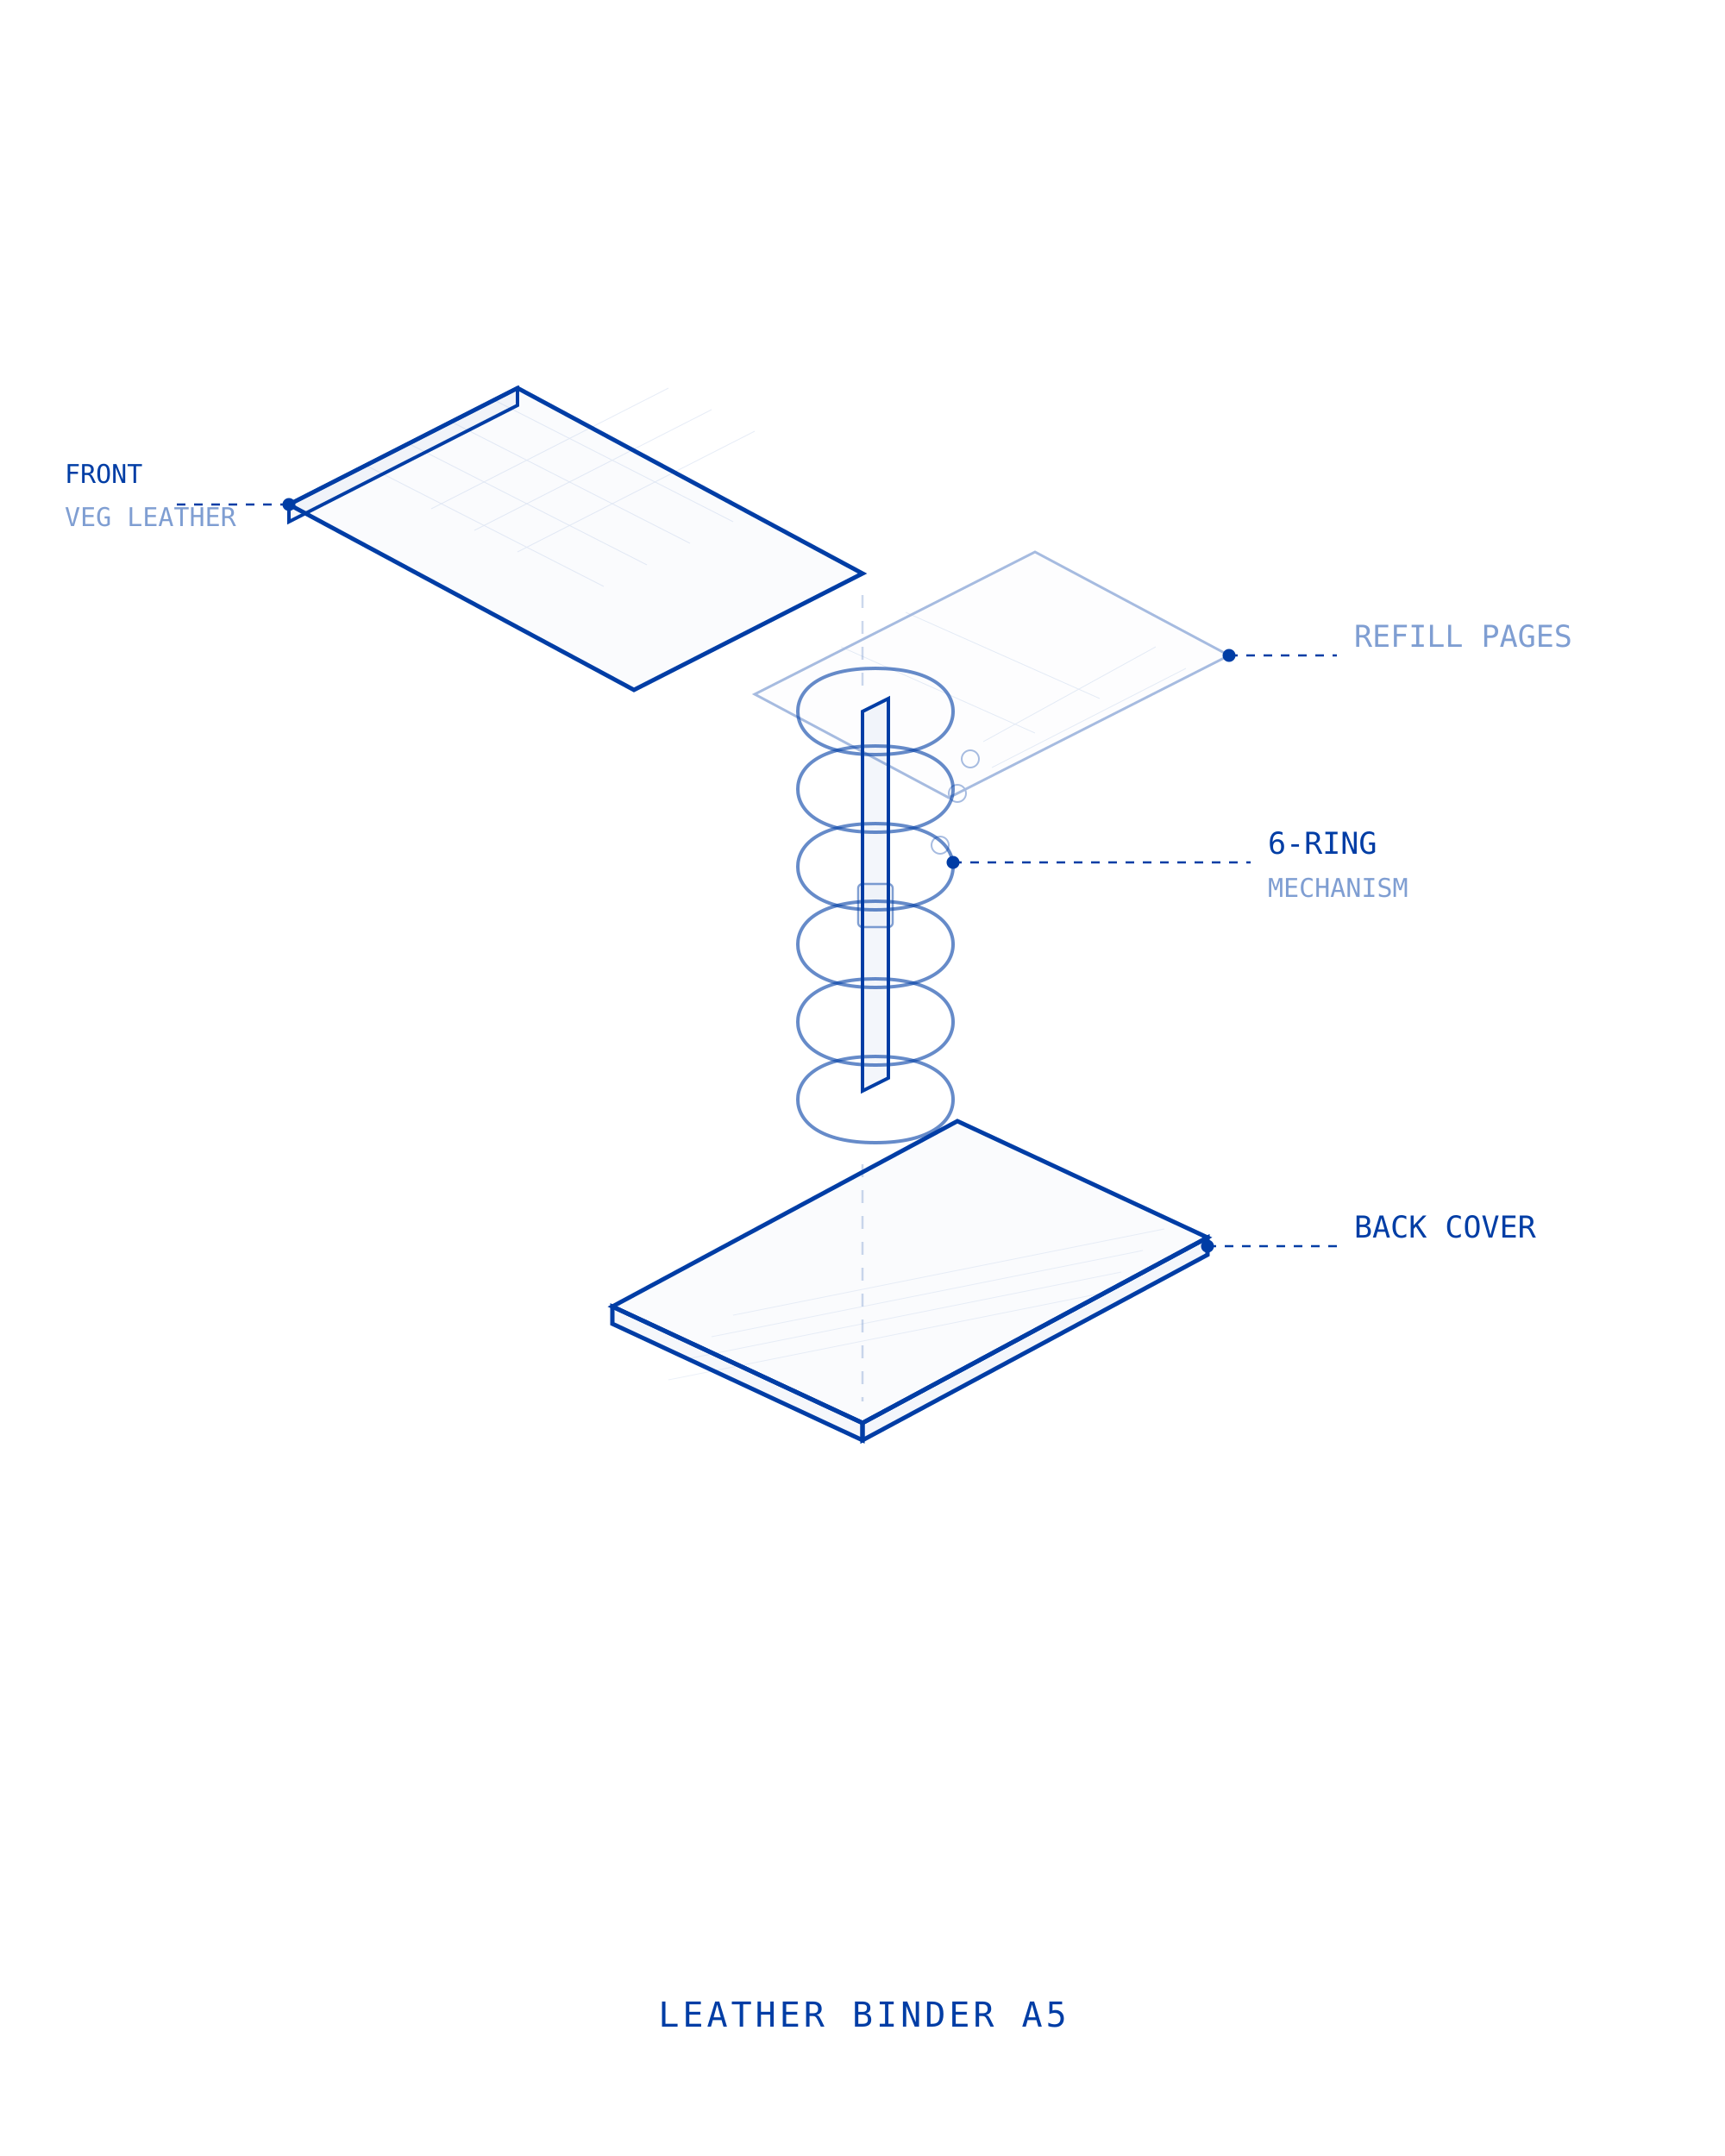
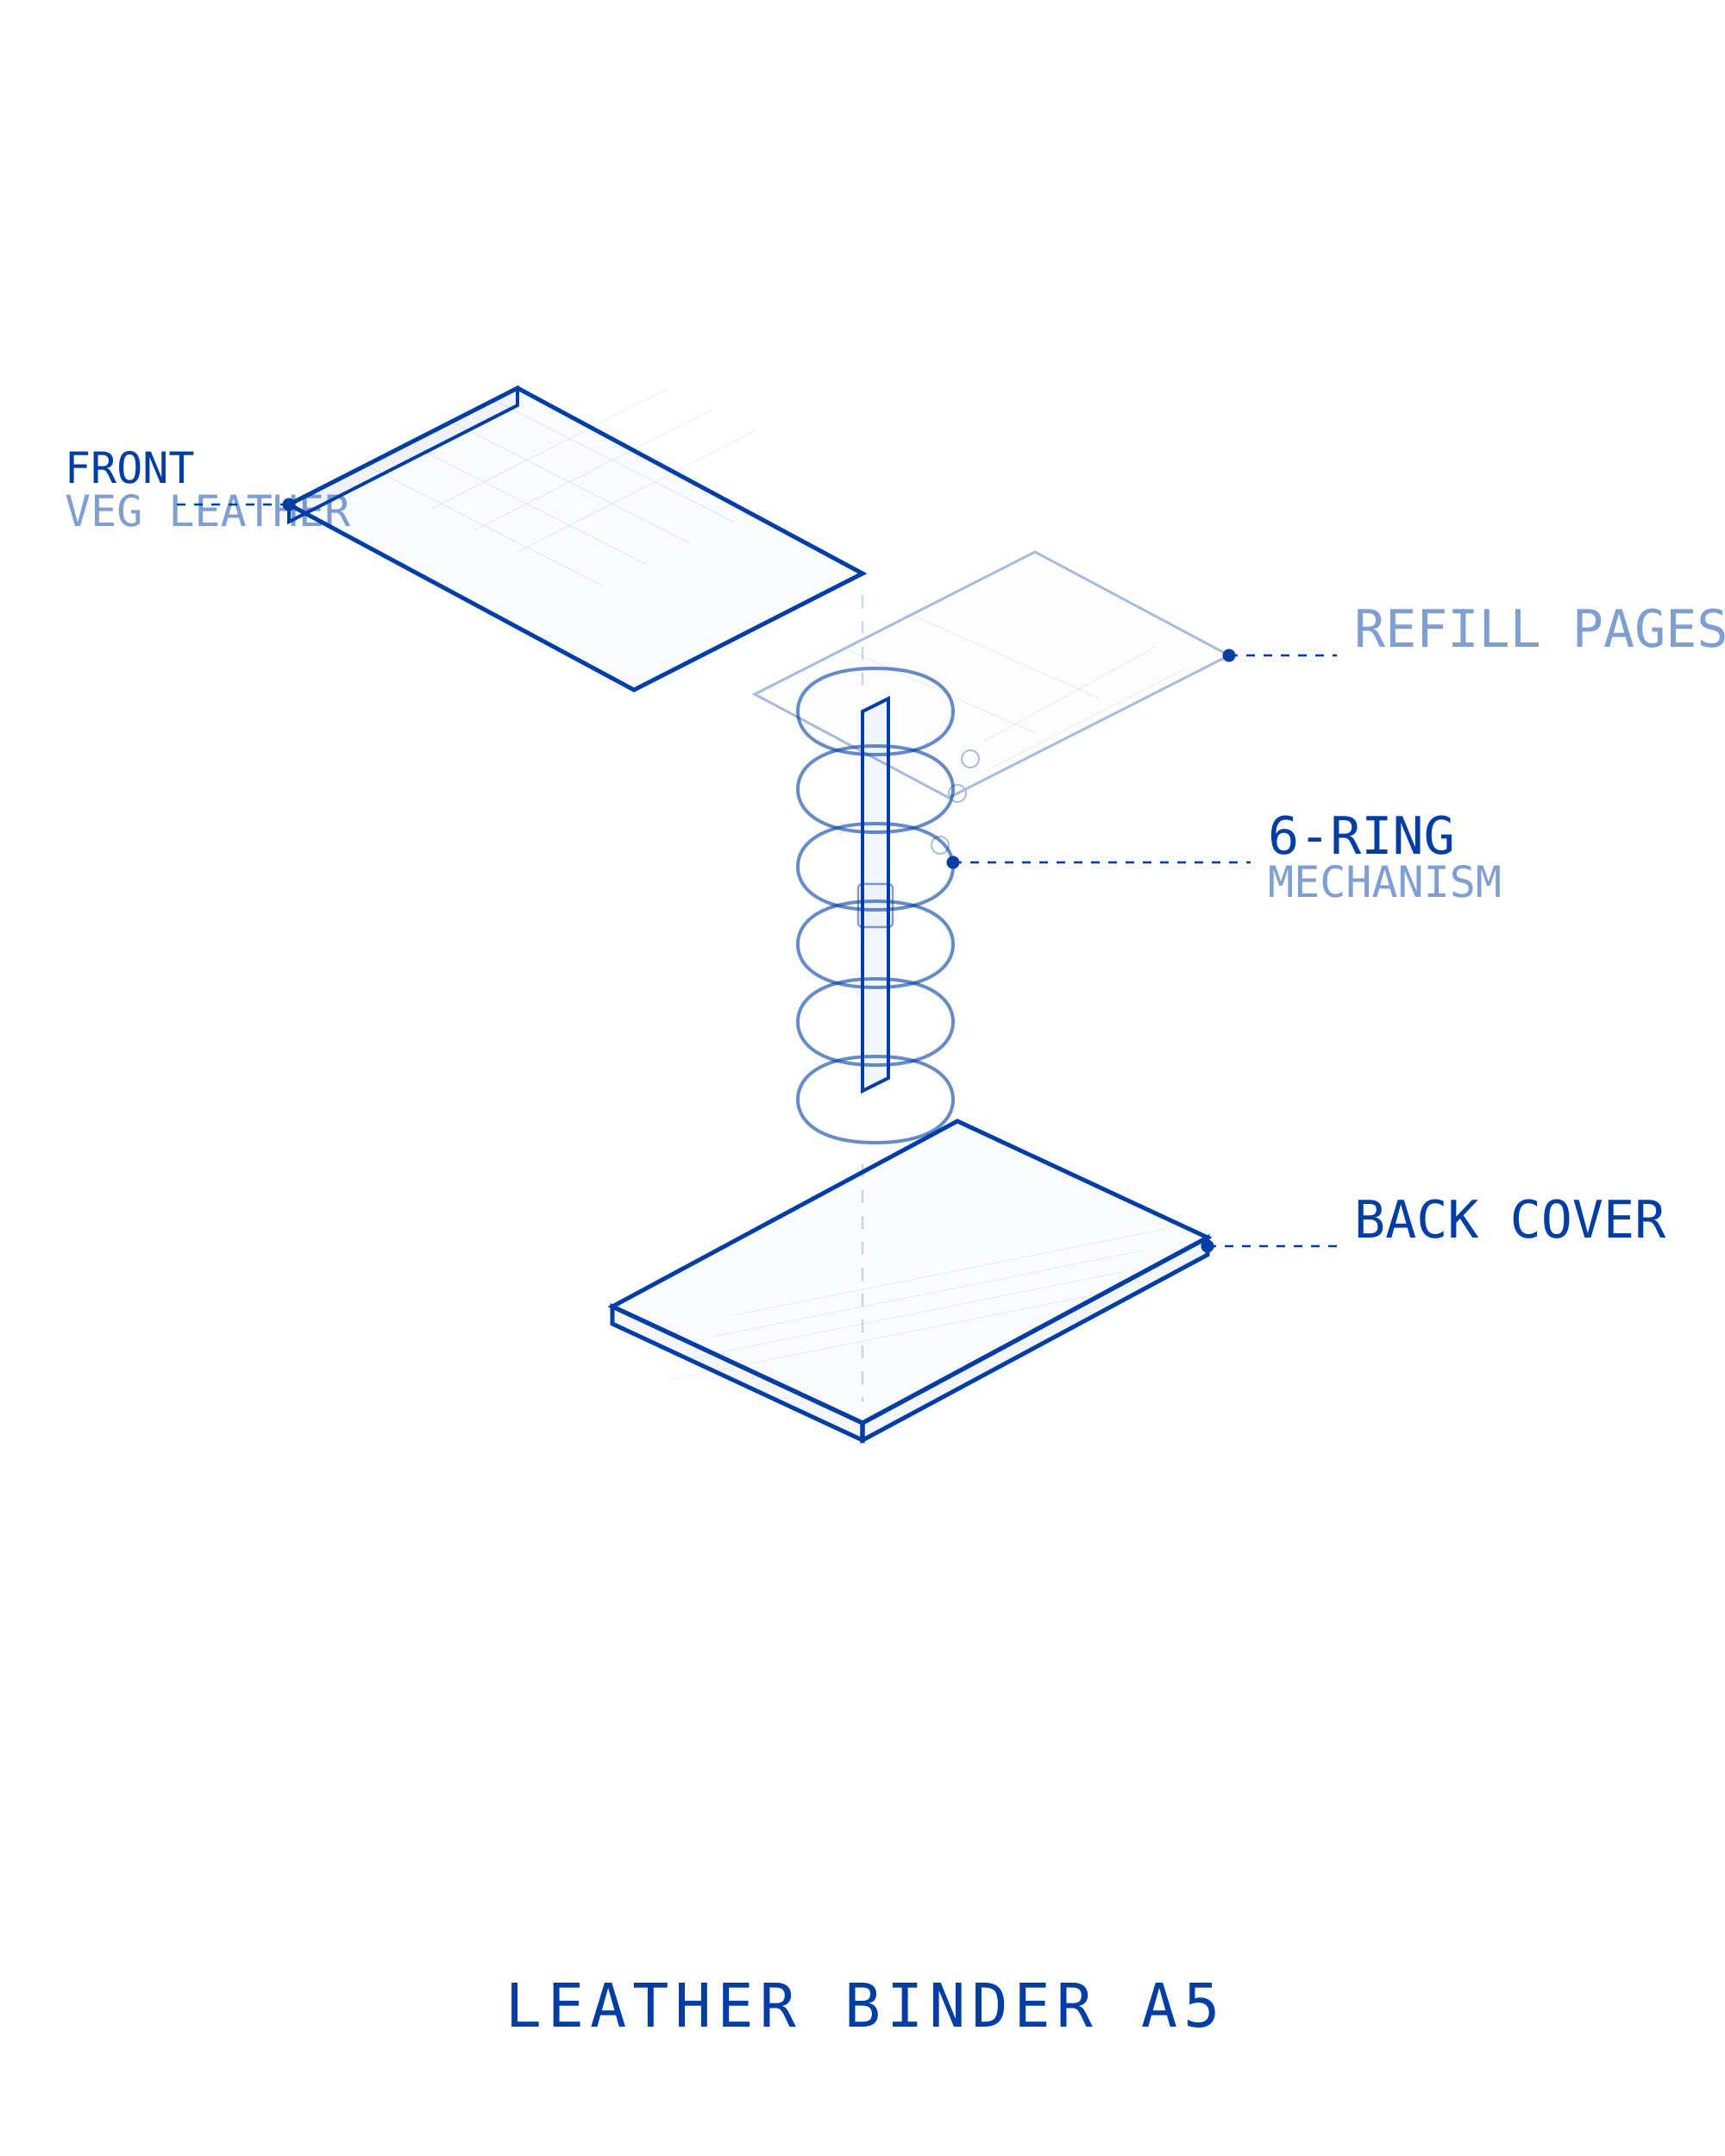
<svg xmlns="http://www.w3.org/2000/svg" viewBox="0 0 400 500" fill="none">
  <g>
    <polygon points="120,90 200,133 147,160 67,117" stroke="#003DA5" stroke-width="1" fill="rgba(0,61,165,0.02)" />
    <polygon points="67,117 67,121 120,94 120,90" stroke="#003DA5" stroke-width="0.8" fill="rgba(0,61,165,0.04)" />
    <g stroke="#003DA5" stroke-width="0.2" opacity="0.1">
      <line x1="85" y1="108" x2="140" y2="136" />
      <line x1="95" y1="103" x2="150" y2="131" />
      <line x1="105" y1="98" x2="160" y2="126" />
      <line x1="115" y1="93" x2="170" y2="121" />
      <line x1="100" y1="118" x2="155" y2="90" />
      <line x1="110" y1="123" x2="165" y2="95" />
      <line x1="120" y1="128" x2="175" y2="100" />
    </g>
  </g>
  <g>
    <polygon points="200,165 206,162 206,250 200,253" stroke="#003DA5" stroke-width="0.8" fill="rgba(0,61,165,0.05)" />
    <g stroke="#003DA5" stroke-width="0.8" fill="none">
      <path d="M203,175 C190,175 185,170 185,165 C185,160 190,155 203,155" opacity="0.6" />
      <path d="M203,175 C216,175 221,170 221,165 C221,160 216,155 203,155" opacity="0.6" />
      <path d="M203,193 C190,193 185,188 185,183 C185,178 190,173 203,173" opacity="0.6" />
      <path d="M203,193 C216,193 221,188 221,183 C221,178 216,173 203,173" opacity="0.6" />
      <path d="M203,211 C190,211 185,206 185,201 C185,196 190,191 203,191" opacity="0.6" />
      <path d="M203,211 C216,211 221,206 221,201 C221,196 216,191 203,191" opacity="0.6" />
      <path d="M203,229 C190,229 185,224 185,219 C185,214 190,209 203,209" opacity="0.6" />
      <path d="M203,229 C216,229 221,224 221,219 C221,214 216,209 203,209" opacity="0.6" />
      <path d="M203,247 C190,247 185,242 185,237 C185,232 190,227 203,227" opacity="0.6" />
      <path d="M203,247 C216,247 221,242 221,237 C221,232 216,227 203,227" opacity="0.6" />
      <path d="M203,265 C190,265 185,260 185,255 C185,250 190,245 203,245" opacity="0.6" />
      <path d="M203,265 C216,265 221,260 221,255 C221,250 216,245 203,245" opacity="0.6" />
    </g>
    <rect x="199" y="205" width="8" height="10" rx="1" stroke="#003DA5" stroke-width="0.5" fill="rgba(0,61,165,0.03)" opacity="0.5" />
  </g>
  <g opacity="0.35">
    <polygon points="220,185 285,152 240,128 175,161" stroke="#003DA5" stroke-width="0.6" fill="rgba(0,61,165,0.02)" />
    <circle cx="222" cy="184" r="2" stroke="#003DA5" stroke-width="0.4" fill="none" />
    <circle cx="218" cy="196" r="2" stroke="#003DA5" stroke-width="0.4" fill="none" />
    <circle cx="225" cy="176" r="2" stroke="#003DA5" stroke-width="0.4" fill="none" />
    <g stroke="#003DA5" stroke-width="0.2" opacity="0.3">
      <line x1="230" y1="178" x2="275" y2="155" />
      <line x1="228" y1="172" x2="268" y2="150" />
      <line x1="240" y1="170" x2="195" y2="150" />
      <line x1="255" y1="162" x2="210" y2="142" />
    </g>
  </g>
  <g>
    <polygon points="200,330 280,287 222,260 142,303" stroke="#003DA5" stroke-width="1" fill="rgba(0,61,165,0.02)" />
    <polygon points="200,330 280,287 280,291 200,334" stroke="#003DA5" stroke-width="1" fill="rgba(0,61,165,0.05)" />
    <polygon points="200,330 142,303 142,307 200,334" stroke="#003DA5" stroke-width="1" fill="rgba(0,61,165,0.04)" />
    <g stroke="#003DA5" stroke-width="0.2" opacity="0.08">
      <line x1="160" y1="315" x2="260" y2="295" />
      <line x1="165" y1="310" x2="265" y2="290" />
      <line x1="170" y1="305" x2="270" y2="285" />
      <line x1="155" y1="320" x2="255" y2="300" />
    </g>
  </g>
  <g stroke="#003DA5" stroke-width="0.5" stroke-dasharray="3 3" opacity="0.2">
    <line x1="200" y1="138" x2="200" y2="160" />
    <line x1="200" y1="270" x2="200" y2="325" />
  </g>
  <g>
    <line x1="67" y1="117" x2="40" y2="117" stroke="#003DA5" stroke-width="0.5" stroke-dasharray="2 2" />
    <circle cx="67" cy="117" r="1.5" fill="#003DA5" />
-     <text x="15" y="112" font-family="'Doto', monospace" font-size="6" fill="#003DA5">FRONT</text>
-     <text x="15" y="122" font-family="'Doto', monospace" font-size="6" fill="#003DA5" opacity="0.5">VEG LEATHER</text>
+     <text x="15" y="112" font-family="'Doto', monospace" font-size="10" fill="#003DA5">FRONT</text>
+     <text x="15" y="122" font-family="'Doto', monospace" font-size="10" fill="#003DA5" opacity="0.5">VEG LEATHER</text>
    <line x1="221" y1="200" x2="290" y2="200" stroke="#003DA5" stroke-width="0.5" stroke-dasharray="2 2" />
    <circle cx="221" cy="200" r="1.5" fill="#003DA5" />
-     <text x="294" y="198" font-family="'Doto', monospace" font-size="7" fill="#003DA5">6-RING</text>
-     <text x="294" y="208" font-family="'Doto', monospace" font-size="6" fill="#003DA5" opacity="0.5">MECHANISM</text>
+     <text x="294" y="198" font-family="'Doto', monospace" font-size="12" fill="#003DA5">6-RING</text>
+     <text x="294" y="208" font-family="'Doto', monospace" font-size="10" fill="#003DA5" opacity="0.5">MECHANISM</text>
    <line x1="285" y1="152" x2="310" y2="152" stroke="#003DA5" stroke-width="0.5" stroke-dasharray="2 2" />
    <circle cx="285" cy="152" r="1.5" fill="#003DA5" />
-     <text x="314" y="150" font-family="'Doto', monospace" font-size="7" fill="#003DA5" opacity="0.5">REFILL PAGES</text>
+     <text x="314" y="150" font-family="'Doto', monospace" font-size="12" fill="#003DA5" opacity="0.5">REFILL PAGES</text>
    <line x1="280" y1="289" x2="310" y2="289" stroke="#003DA5" stroke-width="0.5" stroke-dasharray="2 2" />
    <circle cx="280" cy="289" r="1.5" fill="#003DA5" />
-     <text x="314" y="287" font-family="'Doto', monospace" font-size="7" fill="#003DA5">BACK COVER</text>
+     <text x="314" y="287" font-family="'Doto', monospace" font-size="12" fill="#003DA5">BACK COVER</text>
  </g>
-   <text x="200" y="470" font-family="'Doto', monospace" font-size="8" fill="#003DA5" text-anchor="middle" letter-spacing="0.1em">
+   <text x="200" y="470" font-family="'Doto', monospace" font-size="14" fill="#003DA5" text-anchor="middle" letter-spacing="0.1em">
    LEATHER BINDER A5
  </text>
</svg>
